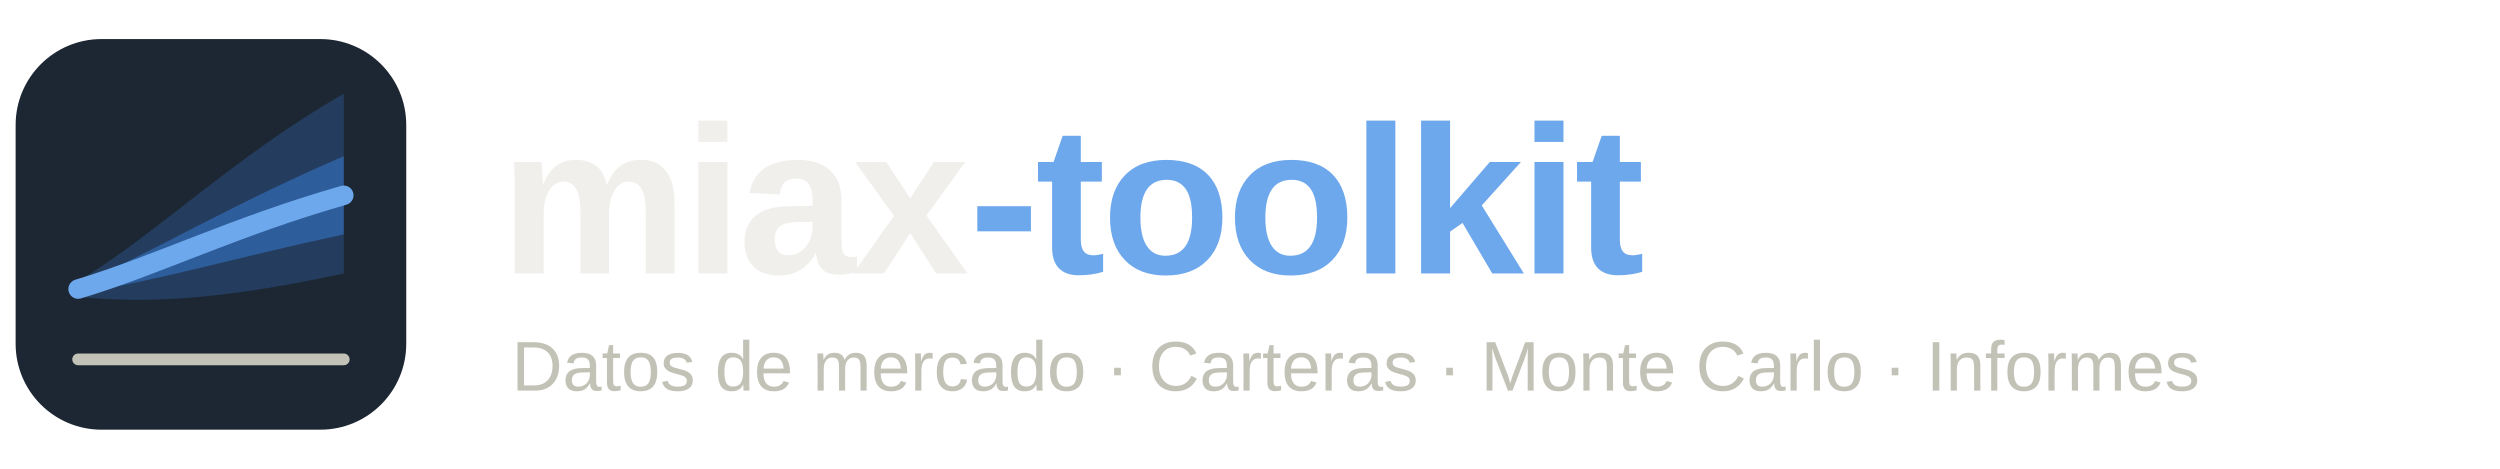
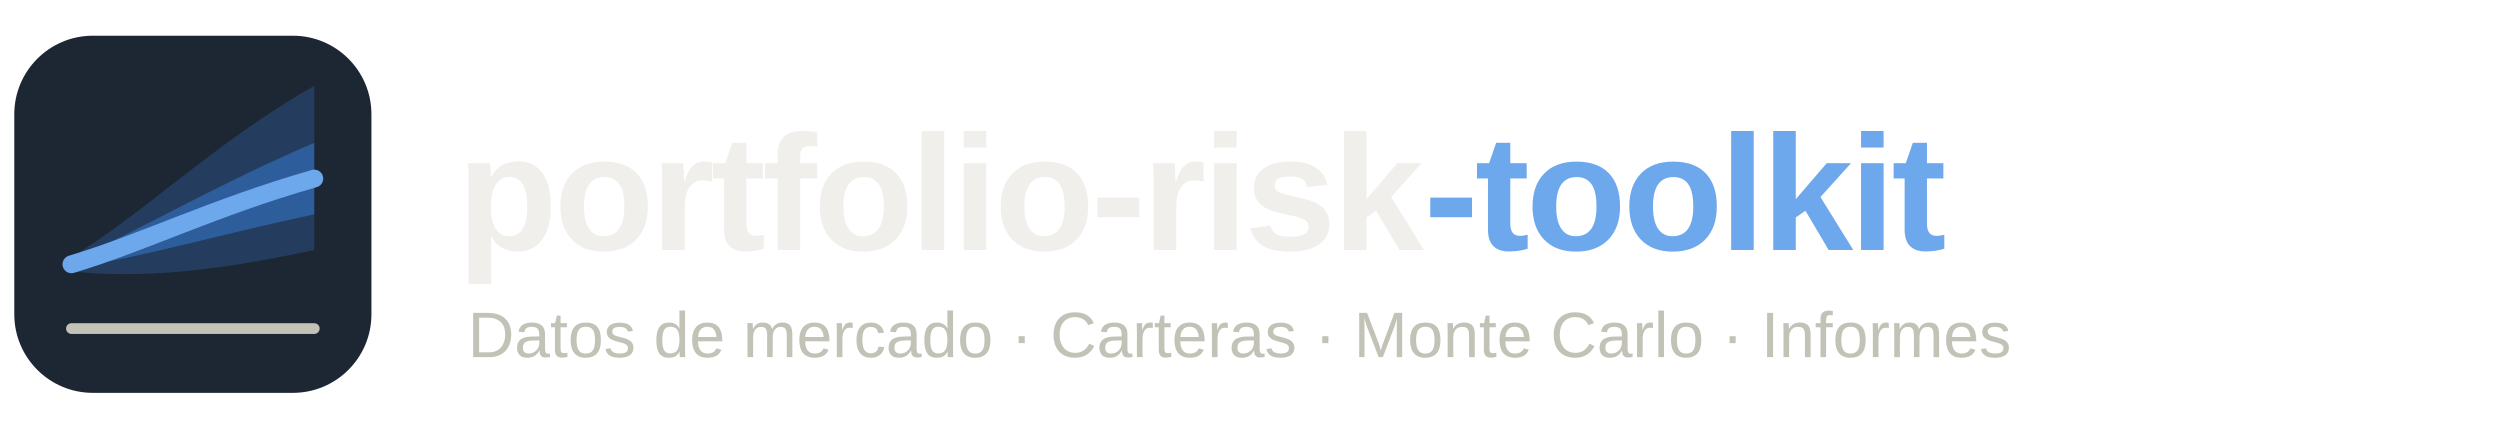
- <svg xmlns="http://www.w3.org/2000/svg" width="640" height="120" viewBox="0 0 640 120" role="img" aria-label="miax-toolkit">
+ <svg xmlns="http://www.w3.org/2000/svg" width="700" height="120" viewBox="0 0 700 120" role="img" aria-label="portfolio-risk-toolkit">
  <rect x="4" y="10" width="100" height="100" rx="22" fill="#1d2633" />
  <path d="M20 72 C40 60, 60 40, 88 24 L88 70 C60 76, 40 78, 20 76 Z" fill="#3987e5" fill-opacity="0.25" />
  <path d="M20 73 C40 64, 60 52, 88 40 L88 60 C60 66, 40 72, 20 75 Z" fill="#3987e5" fill-opacity="0.45" />
  <path d="M20 74 C40 68, 60 58, 88 50" fill="none" stroke="#6da7ec" stroke-width="5" stroke-linecap="round" />
  <line x1="20" y1="92" x2="88" y2="92" stroke="#c3c2b7" stroke-width="3" stroke-linecap="round" />
-   <text x="128" y="70" font-family="Segoe UI, Helvetica Neue, Arial, sans-serif" font-size="54" font-weight="700" fill="#f0efec" letter-spacing="-1">miax<tspan fill="#6da7ec">-toolkit</tspan>
+   <text x="128" y="70" font-family="Segoe UI, Helvetica Neue, Arial, sans-serif" font-size="46" font-weight="700" fill="#f0efec" letter-spacing="-1">portfolio-risk<tspan fill="#6da7ec">-toolkit</tspan>
  </text>
  <text x="131" y="100" font-family="Segoe UI, Helvetica Neue, Arial, sans-serif" font-size="18" fill="#c3c2b7">Datos de mercado · Carteras · Monte Carlo · Informes</text>
</svg>
